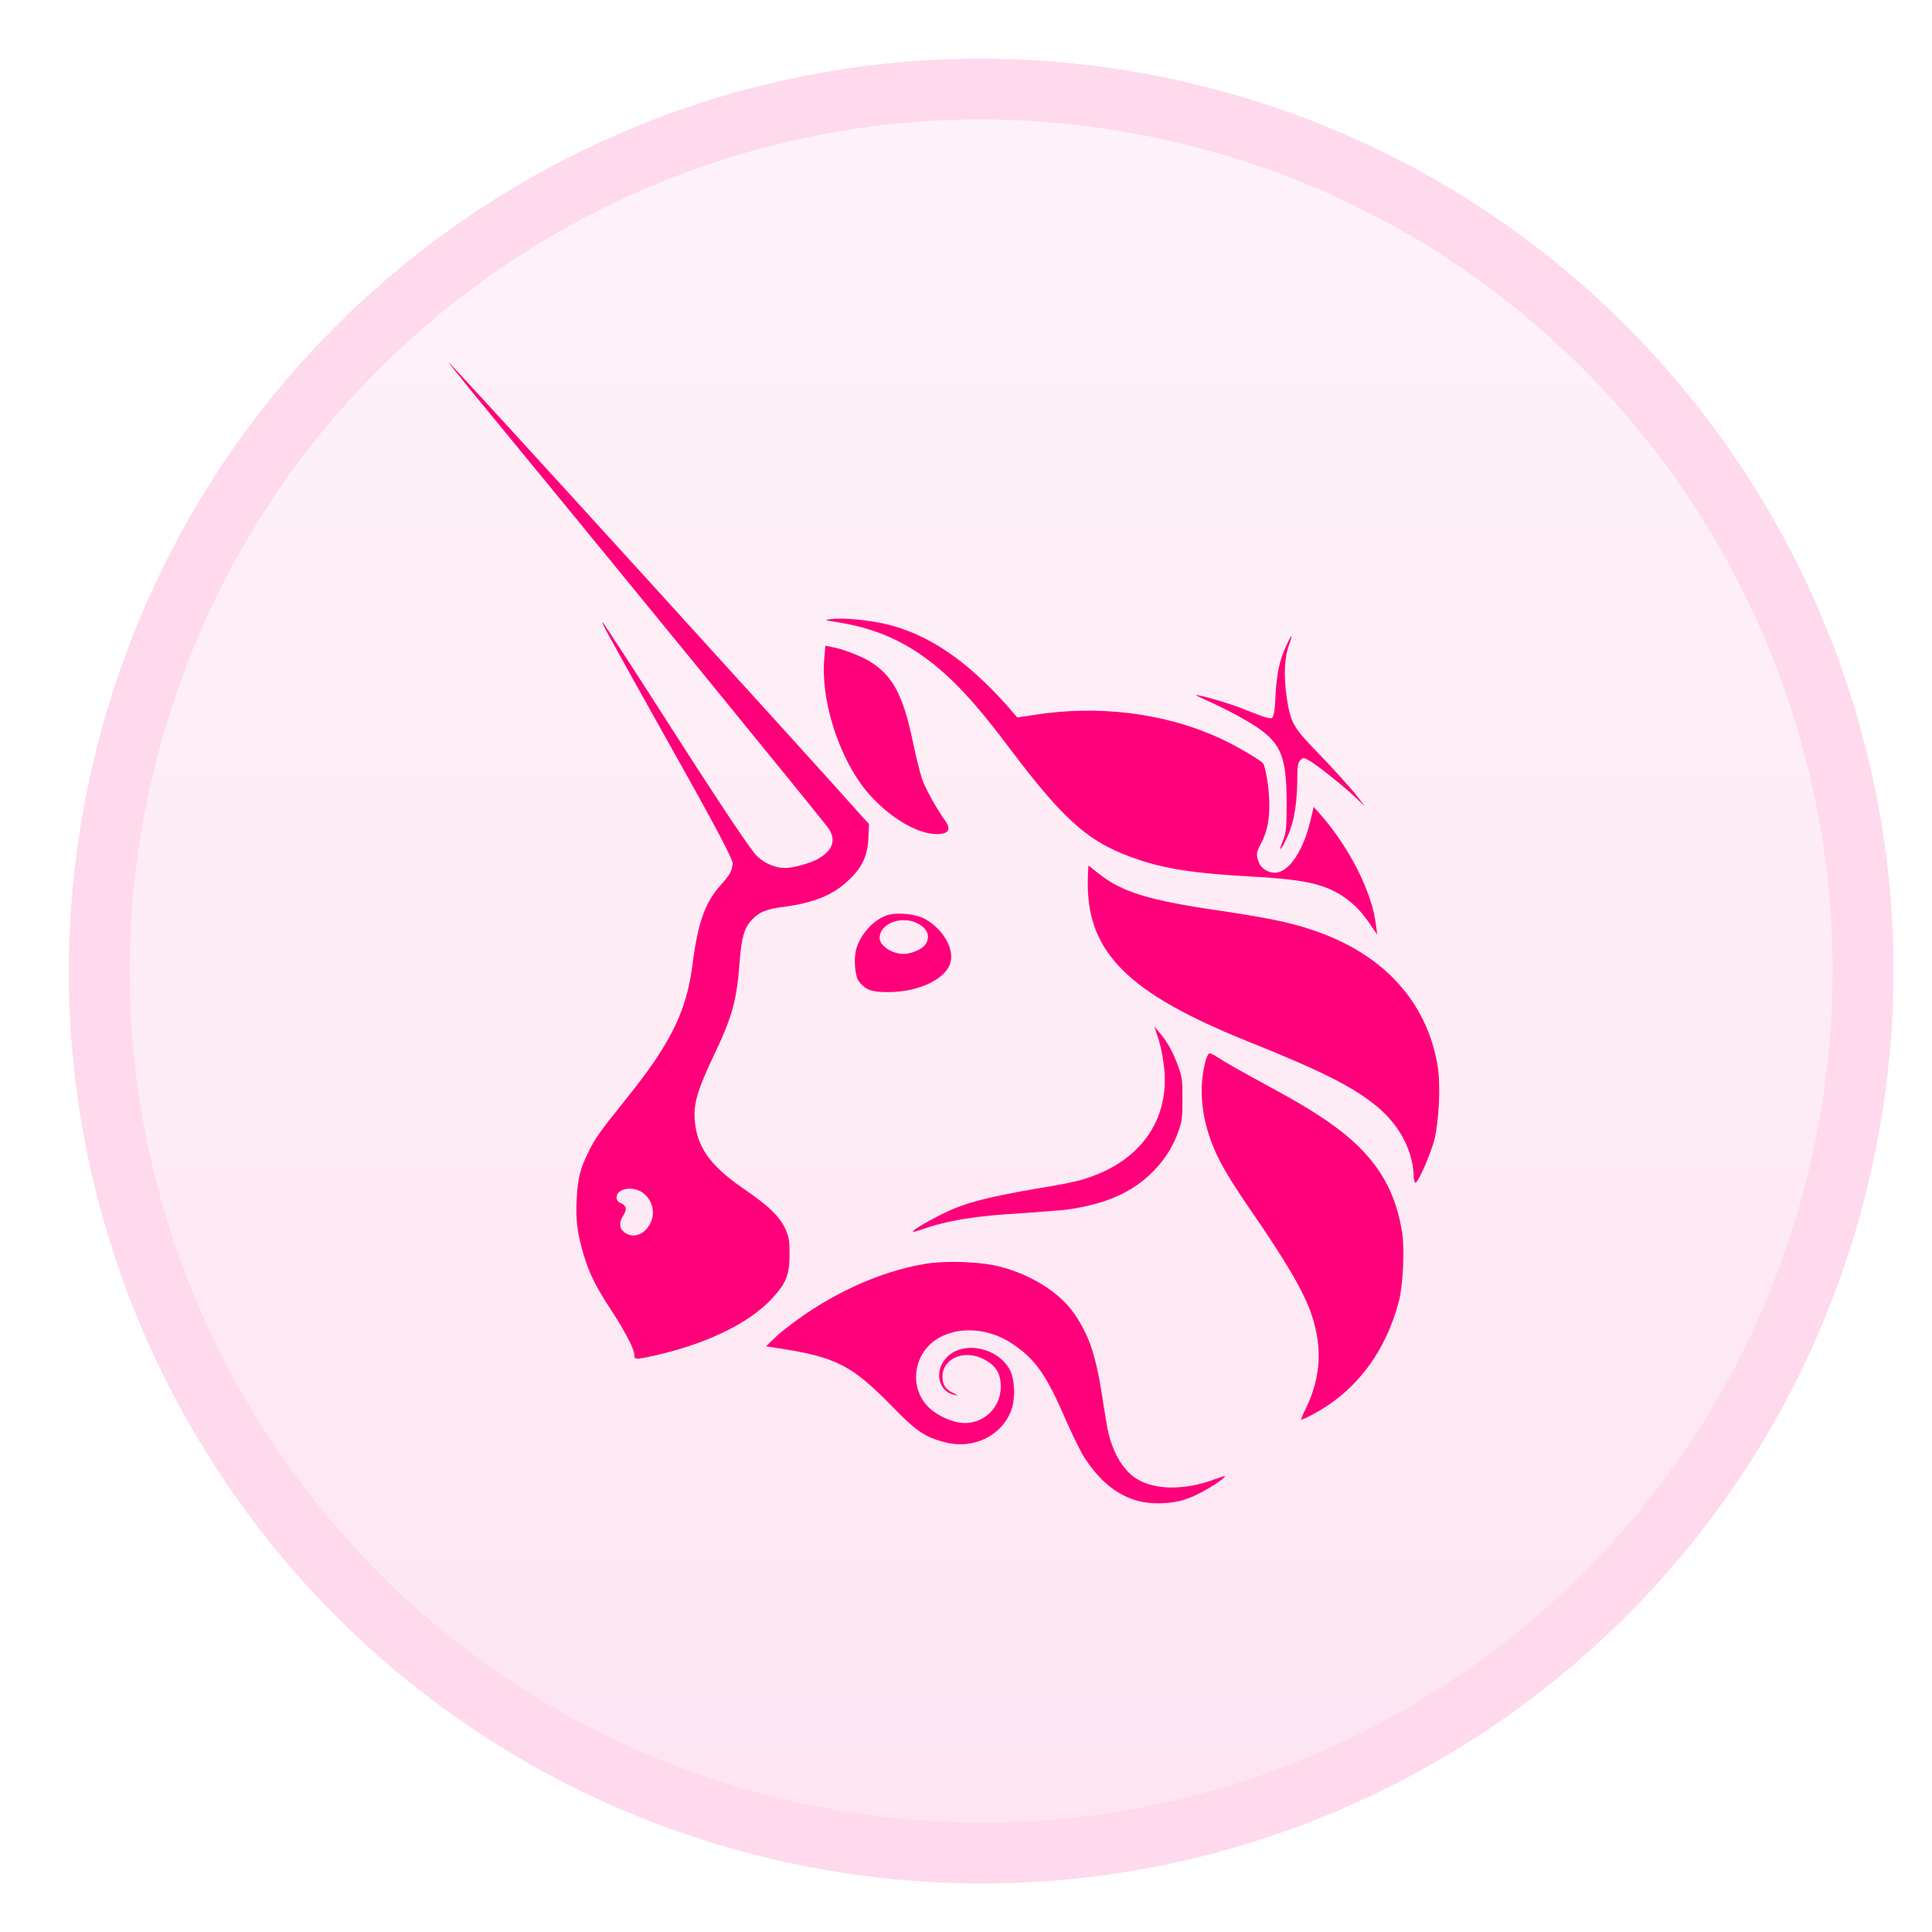
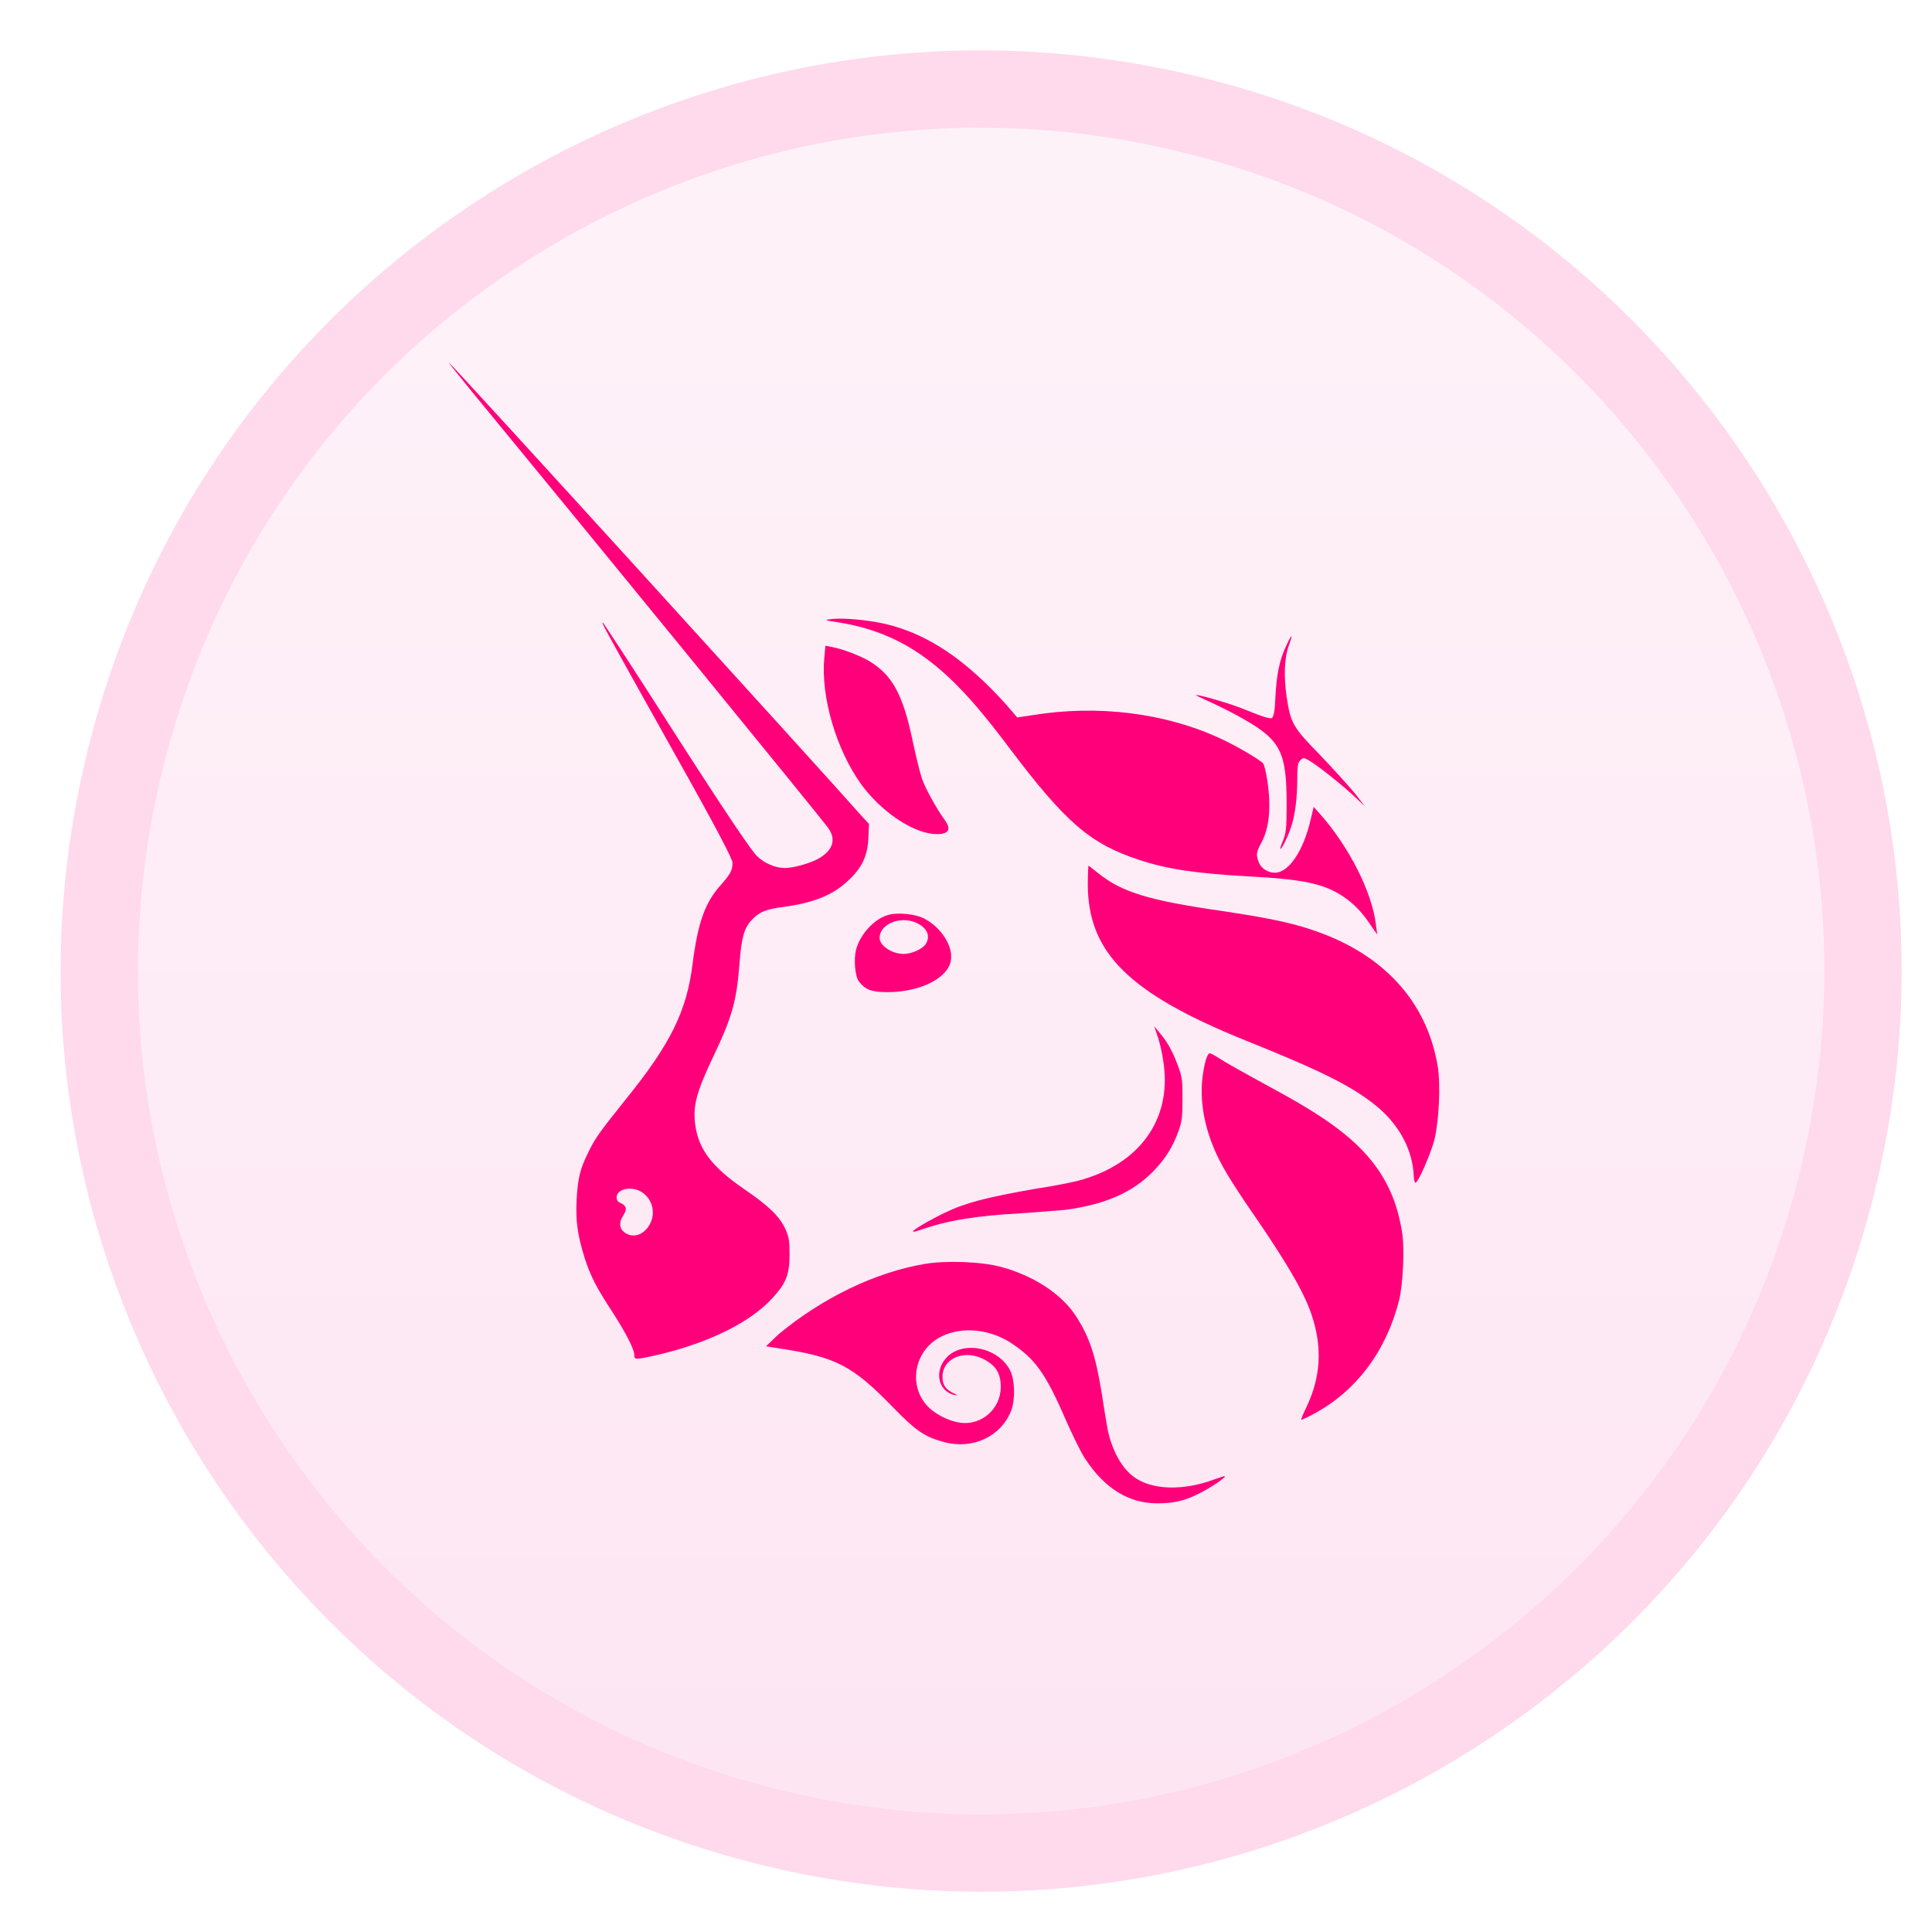
<svg xmlns="http://www.w3.org/2000/svg" width="25" height="25" viewBox="0 0 25 25" fill="none">
-   <path d="M23.766 15.327L23.752 15.382C22.204 21.463 16.03 25.157 9.934 23.637C3.822 22.113 0.101 15.92 1.626 9.806L1.626 9.806C3.149 3.691 9.342 -0.031 15.455 1.494L15.455 1.494C21.57 3.018 25.29 9.212 23.766 15.327Z" fill="url(#paint0_linear_1577_45653)" stroke="#FFD9EC" stroke-width="0.787" />
+   <path d="M23.766 15.327L23.752 15.382C22.204 21.463 16.03 25.157 9.934 23.637C3.822 22.113 0.101 15.92 1.626 9.806L1.626 9.806C3.149 3.691 9.342 -0.031 15.455 1.494L15.455 1.494C21.57 3.018 25.29 9.212 23.766 15.327Z" fill="url(#paint0_linear_1577_45653)" stroke="#FFD9EC" strokeWidth="0.787" />
  <path d="M10.834 8.051C10.674 8.028 10.666 8.02 10.742 8.013C10.887 7.99 11.222 8.02 11.458 8.074C12.006 8.203 12.5 8.538 13.026 9.124L13.163 9.284L13.361 9.254C14.205 9.117 15.073 9.223 15.796 9.558C15.994 9.649 16.306 9.832 16.344 9.878C16.359 9.893 16.382 9.992 16.398 10.091C16.451 10.448 16.428 10.715 16.314 10.92C16.253 11.035 16.253 11.065 16.291 11.164C16.321 11.24 16.413 11.293 16.496 11.293C16.679 11.293 16.869 11.004 16.961 10.601L16.999 10.441L17.067 10.517C17.456 10.951 17.76 11.552 17.806 11.978L17.821 12.093L17.752 11.994C17.638 11.819 17.532 11.704 17.387 11.605C17.128 11.43 16.854 11.377 16.131 11.339C15.476 11.301 15.104 11.248 14.738 11.126C14.114 10.92 13.794 10.654 13.056 9.672C12.729 9.238 12.523 9.002 12.318 8.804C11.869 8.371 11.42 8.142 10.834 8.051Z" fill="#FF007A" />
  <path d="M16.504 9.018C16.519 8.728 16.557 8.538 16.641 8.363C16.672 8.294 16.702 8.234 16.71 8.234C16.717 8.234 16.702 8.287 16.679 8.348C16.618 8.515 16.611 8.751 16.649 9.018C16.702 9.36 16.725 9.406 17.09 9.779C17.258 9.954 17.456 10.175 17.532 10.266L17.661 10.433L17.532 10.312C17.372 10.159 17.006 9.87 16.923 9.832C16.869 9.802 16.862 9.802 16.824 9.84C16.793 9.87 16.786 9.916 16.786 10.136C16.778 10.479 16.732 10.692 16.618 10.913C16.557 11.027 16.55 11.004 16.603 10.875C16.641 10.776 16.649 10.73 16.649 10.403C16.649 9.741 16.573 9.581 16.108 9.314C15.994 9.246 15.796 9.147 15.682 9.094C15.56 9.04 15.469 8.995 15.476 8.995C15.492 8.98 15.941 9.109 16.116 9.185C16.382 9.292 16.428 9.299 16.458 9.292C16.481 9.269 16.497 9.208 16.504 9.018Z" fill="#FF007A" />
  <path d="M11.146 10.152C10.826 9.71 10.62 9.025 10.666 8.515L10.681 8.355L10.757 8.371C10.894 8.393 11.13 8.485 11.245 8.553C11.549 8.736 11.686 8.987 11.815 9.611C11.853 9.794 11.907 10.007 11.93 10.075C11.968 10.19 12.112 10.456 12.234 10.624C12.318 10.745 12.264 10.806 12.074 10.791C11.785 10.761 11.397 10.494 11.146 10.152Z" fill="#FF007A" />
  <path d="M16.116 13.463C14.609 12.854 14.076 12.329 14.076 11.438C14.076 11.309 14.084 11.202 14.084 11.202C14.091 11.202 14.145 11.248 14.213 11.301C14.517 11.544 14.86 11.651 15.811 11.788C16.367 11.872 16.687 11.933 16.976 12.032C17.897 12.336 18.468 12.96 18.605 13.805C18.643 14.049 18.62 14.513 18.559 14.757C18.506 14.947 18.354 15.297 18.316 15.305C18.308 15.305 18.293 15.267 18.293 15.206C18.277 14.886 18.118 14.582 17.851 14.346C17.532 14.072 17.121 13.866 16.116 13.463Z" fill="#FF007A" />
  <path d="M15.05 13.714C15.035 13.6 14.997 13.455 14.974 13.394L14.936 13.28L15.005 13.364C15.104 13.478 15.18 13.615 15.248 13.805C15.301 13.95 15.301 13.995 15.301 14.231C15.301 14.46 15.294 14.513 15.248 14.642C15.172 14.848 15.081 14.992 14.928 15.152C14.654 15.434 14.297 15.586 13.787 15.655C13.695 15.662 13.437 15.685 13.208 15.7C12.637 15.731 12.257 15.792 11.914 15.914C11.869 15.929 11.823 15.944 11.815 15.936C11.8 15.921 12.036 15.784 12.226 15.693C12.493 15.563 12.767 15.495 13.368 15.388C13.665 15.343 13.969 15.282 14.046 15.251C14.799 15.015 15.172 14.429 15.05 13.714Z" fill="#FF007A" />
  <path d="M15.743 14.939C15.545 14.505 15.499 14.094 15.606 13.706C15.621 13.668 15.636 13.63 15.652 13.63C15.667 13.63 15.712 13.653 15.758 13.683C15.85 13.744 16.04 13.851 16.527 14.117C17.143 14.452 17.494 14.711 17.737 15.008C17.95 15.267 18.08 15.563 18.14 15.929C18.179 16.134 18.156 16.629 18.102 16.835C17.935 17.482 17.554 17.999 16.999 18.296C16.915 18.342 16.847 18.372 16.839 18.372C16.831 18.372 16.862 18.296 16.907 18.205C17.09 17.816 17.113 17.444 16.976 17.025C16.892 16.766 16.717 16.454 16.367 15.929C15.948 15.32 15.85 15.16 15.743 14.939Z" fill="#FF007A" />
  <path d="M10.072 17.268C10.636 16.797 11.328 16.462 11.968 16.355C12.242 16.309 12.698 16.325 12.95 16.393C13.353 16.5 13.718 16.728 13.909 17.01C14.091 17.284 14.175 17.52 14.259 18.045C14.289 18.25 14.327 18.463 14.335 18.509C14.396 18.783 14.517 18.996 14.67 19.11C14.906 19.285 15.317 19.293 15.72 19.141C15.789 19.118 15.849 19.095 15.849 19.103C15.865 19.118 15.659 19.255 15.522 19.323C15.332 19.422 15.18 19.453 14.974 19.453C14.609 19.453 14.297 19.263 14.046 18.882C13.992 18.806 13.886 18.585 13.794 18.38C13.528 17.763 13.391 17.581 13.079 17.375C12.805 17.2 12.455 17.162 12.188 17.291C11.838 17.459 11.747 17.908 11.99 18.182C12.089 18.296 12.272 18.387 12.424 18.41C12.706 18.448 12.95 18.227 12.95 17.946C12.95 17.763 12.881 17.657 12.698 17.573C12.455 17.466 12.188 17.588 12.196 17.824C12.196 17.923 12.242 17.984 12.341 18.029C12.401 18.06 12.401 18.06 12.356 18.052C12.135 18.007 12.082 17.733 12.257 17.558C12.47 17.345 12.919 17.436 13.071 17.733C13.132 17.855 13.14 18.098 13.086 18.25C12.957 18.585 12.592 18.76 12.219 18.661C11.968 18.593 11.861 18.524 11.557 18.212C11.024 17.664 10.818 17.558 10.057 17.444L9.912 17.421L10.072 17.268Z" fill="#FF007A" />
  <path fill-rule="evenodd" clip-rule="evenodd" d="M6.069 5.022C7.842 7.176 10.575 10.525 10.712 10.707C10.826 10.86 10.78 11.004 10.59 11.111C10.483 11.172 10.263 11.232 10.156 11.232C10.034 11.232 9.89 11.172 9.791 11.073C9.722 11.004 9.425 10.57 8.756 9.528C8.246 8.728 7.812 8.066 7.804 8.059C7.774 8.043 7.774 8.043 8.702 9.703C9.288 10.745 9.479 11.118 9.479 11.164C9.479 11.263 9.448 11.316 9.326 11.453C9.121 11.682 9.03 11.94 8.961 12.481C8.885 13.082 8.679 13.508 8.093 14.231C7.751 14.658 7.698 14.734 7.614 14.909C7.507 15.122 7.477 15.244 7.462 15.518C7.446 15.807 7.477 15.99 7.561 16.264C7.637 16.507 7.72 16.667 7.926 16.979C8.101 17.253 8.208 17.459 8.208 17.535C8.208 17.596 8.223 17.596 8.497 17.535C9.151 17.383 9.692 17.124 9.989 16.804C10.171 16.606 10.217 16.5 10.217 16.226C10.217 16.051 10.209 16.012 10.164 15.906C10.088 15.739 9.943 15.601 9.631 15.388C9.22 15.107 9.045 14.878 8.999 14.574C8.961 14.315 9.007 14.14 9.235 13.661C9.471 13.166 9.532 12.96 9.57 12.458C9.593 12.138 9.631 12.009 9.722 11.91C9.821 11.803 9.905 11.765 10.141 11.735C10.529 11.682 10.78 11.583 10.978 11.392C11.153 11.232 11.229 11.073 11.237 10.837L11.245 10.662L11.146 10.555C10.788 10.144 5.833 4.694 5.81 4.694C5.802 4.694 5.924 4.839 6.069 5.022ZM8.406 15.846C8.49 15.701 8.444 15.518 8.307 15.427C8.177 15.343 7.979 15.381 7.979 15.495C7.979 15.526 7.994 15.556 8.04 15.571C8.109 15.609 8.116 15.648 8.063 15.731C8.01 15.815 8.01 15.892 8.078 15.945C8.185 16.029 8.33 15.983 8.406 15.846Z" fill="#FF007A" />
  <path fill-rule="evenodd" clip-rule="evenodd" d="M11.488 11.841C11.305 11.895 11.13 12.093 11.077 12.29C11.047 12.412 11.062 12.633 11.115 12.701C11.199 12.808 11.275 12.838 11.488 12.838C11.907 12.838 12.264 12.656 12.303 12.435C12.341 12.252 12.181 12.001 11.96 11.887C11.846 11.826 11.61 11.803 11.488 11.841ZM11.975 12.222C12.036 12.131 12.013 12.032 11.899 11.963C11.694 11.834 11.382 11.94 11.382 12.138C11.382 12.237 11.541 12.344 11.694 12.344C11.793 12.344 11.93 12.283 11.975 12.222Z" fill="#FF007A" />
  <defs>
    <linearGradient id="paint0_linear_1577_45653" x1="0.89" y1="0.759" x2="0.89" y2="24.372" gradientUnits="userSpaceOnUse">
      <stop stop-color="#FEF3F9" />
      <stop offset="1" stop-color="#FDE5F2" />
    </linearGradient>
  </defs>
</svg>
